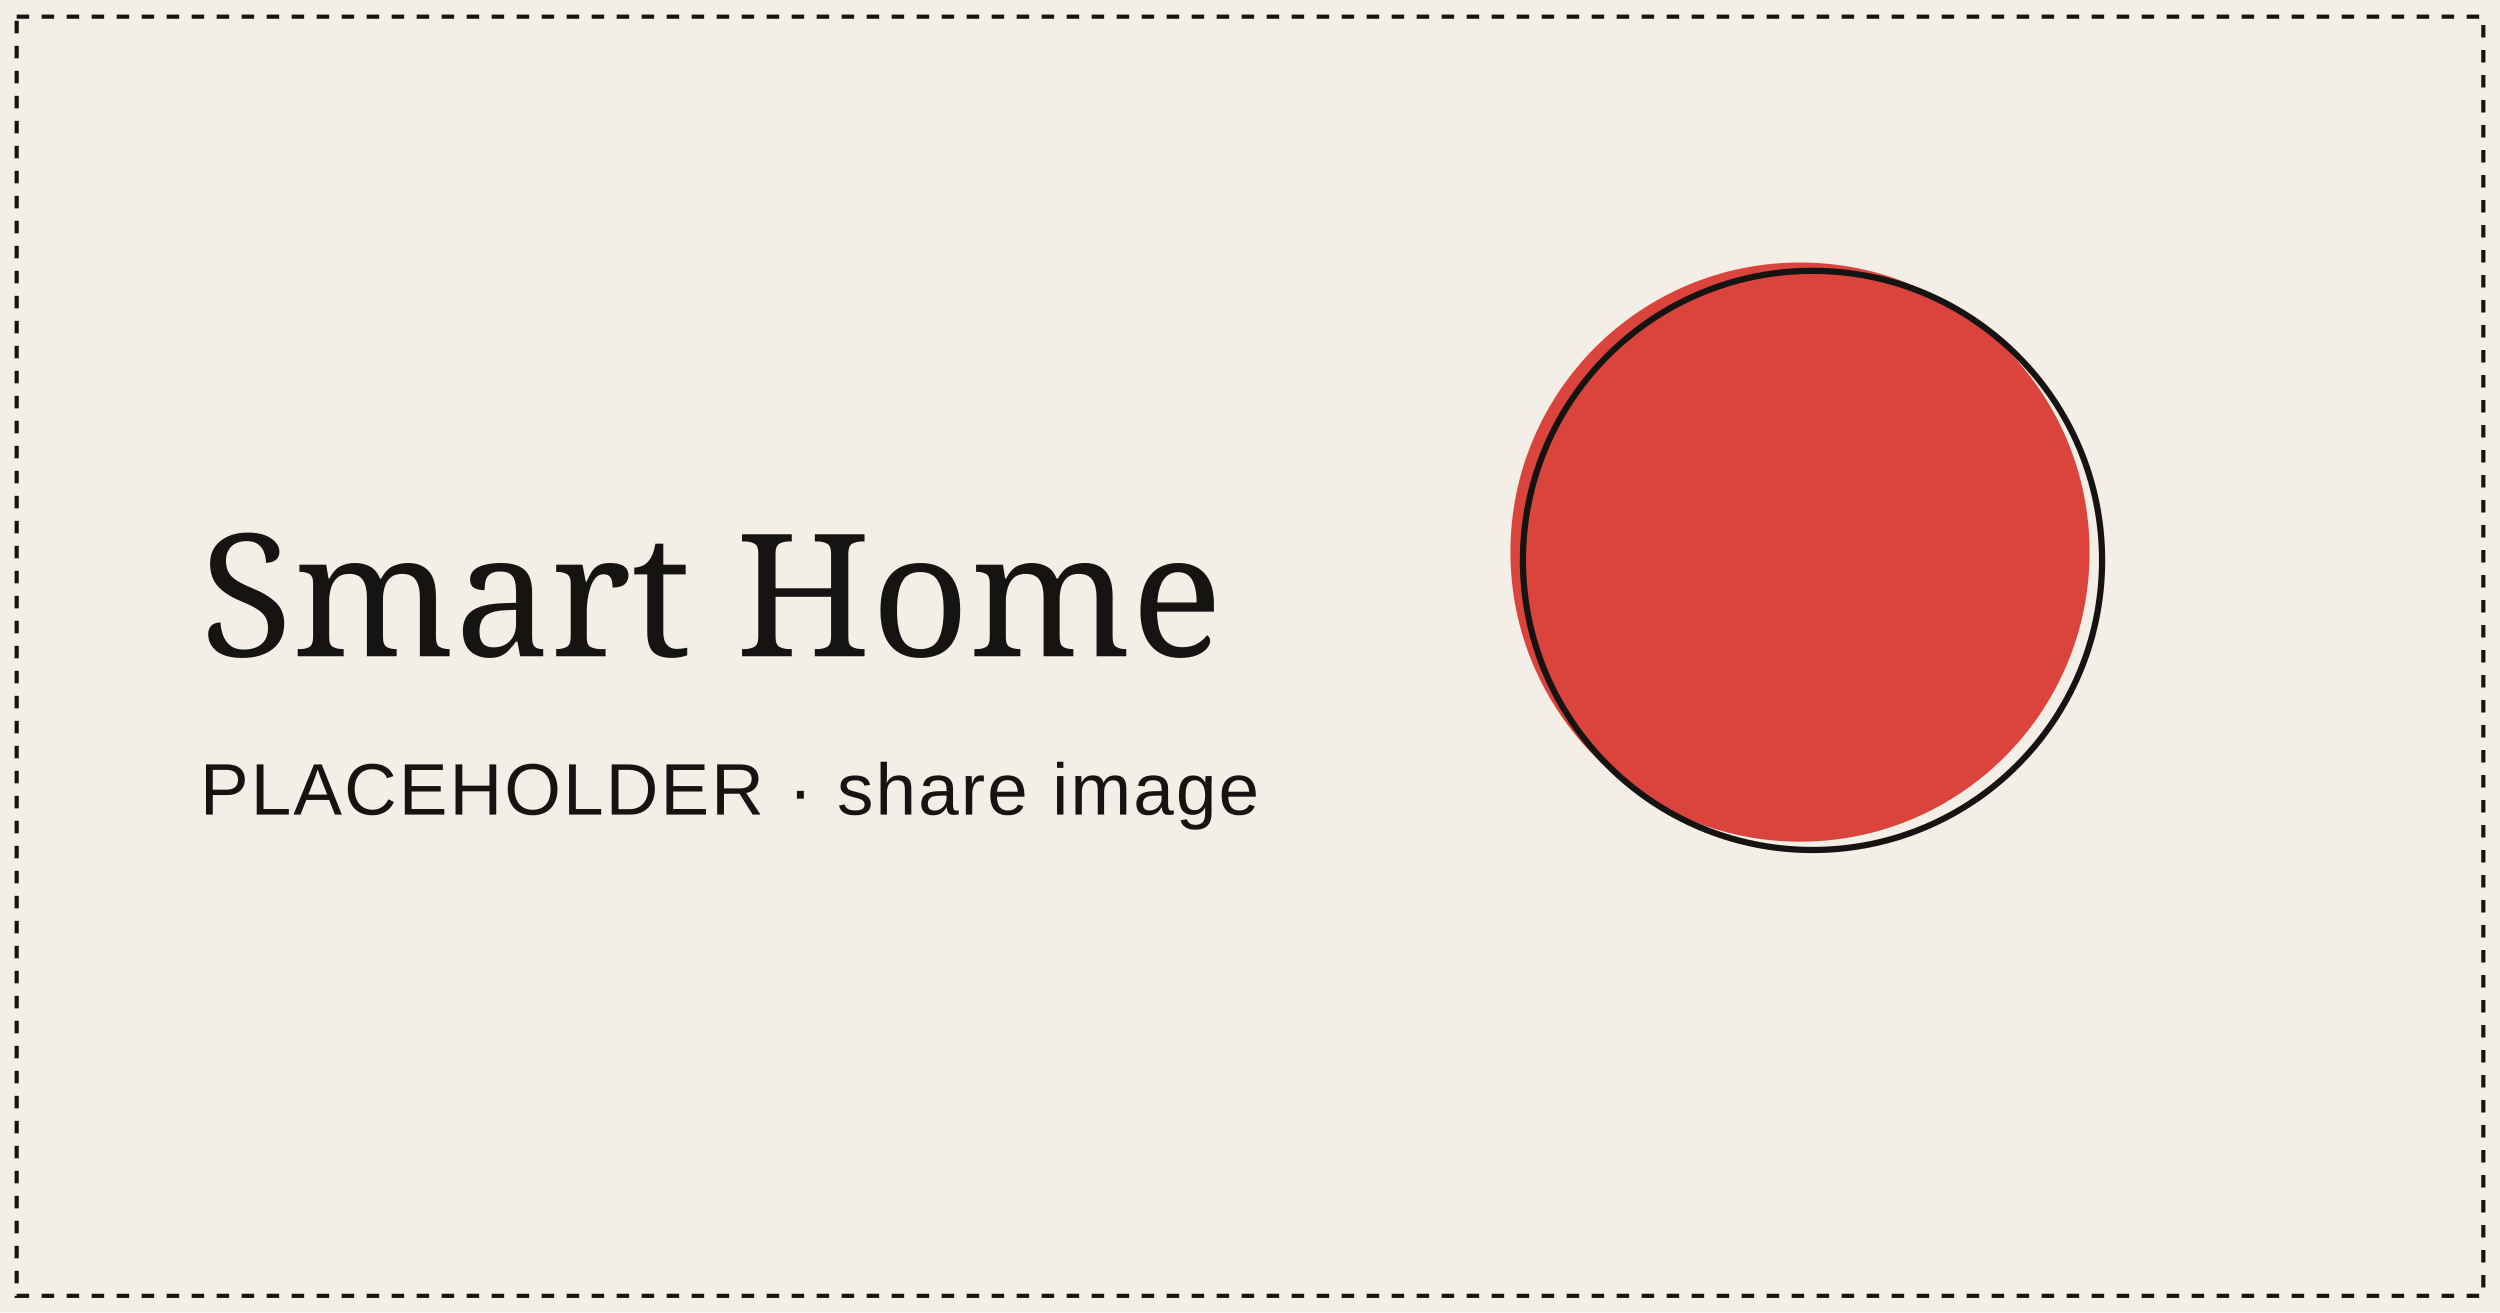
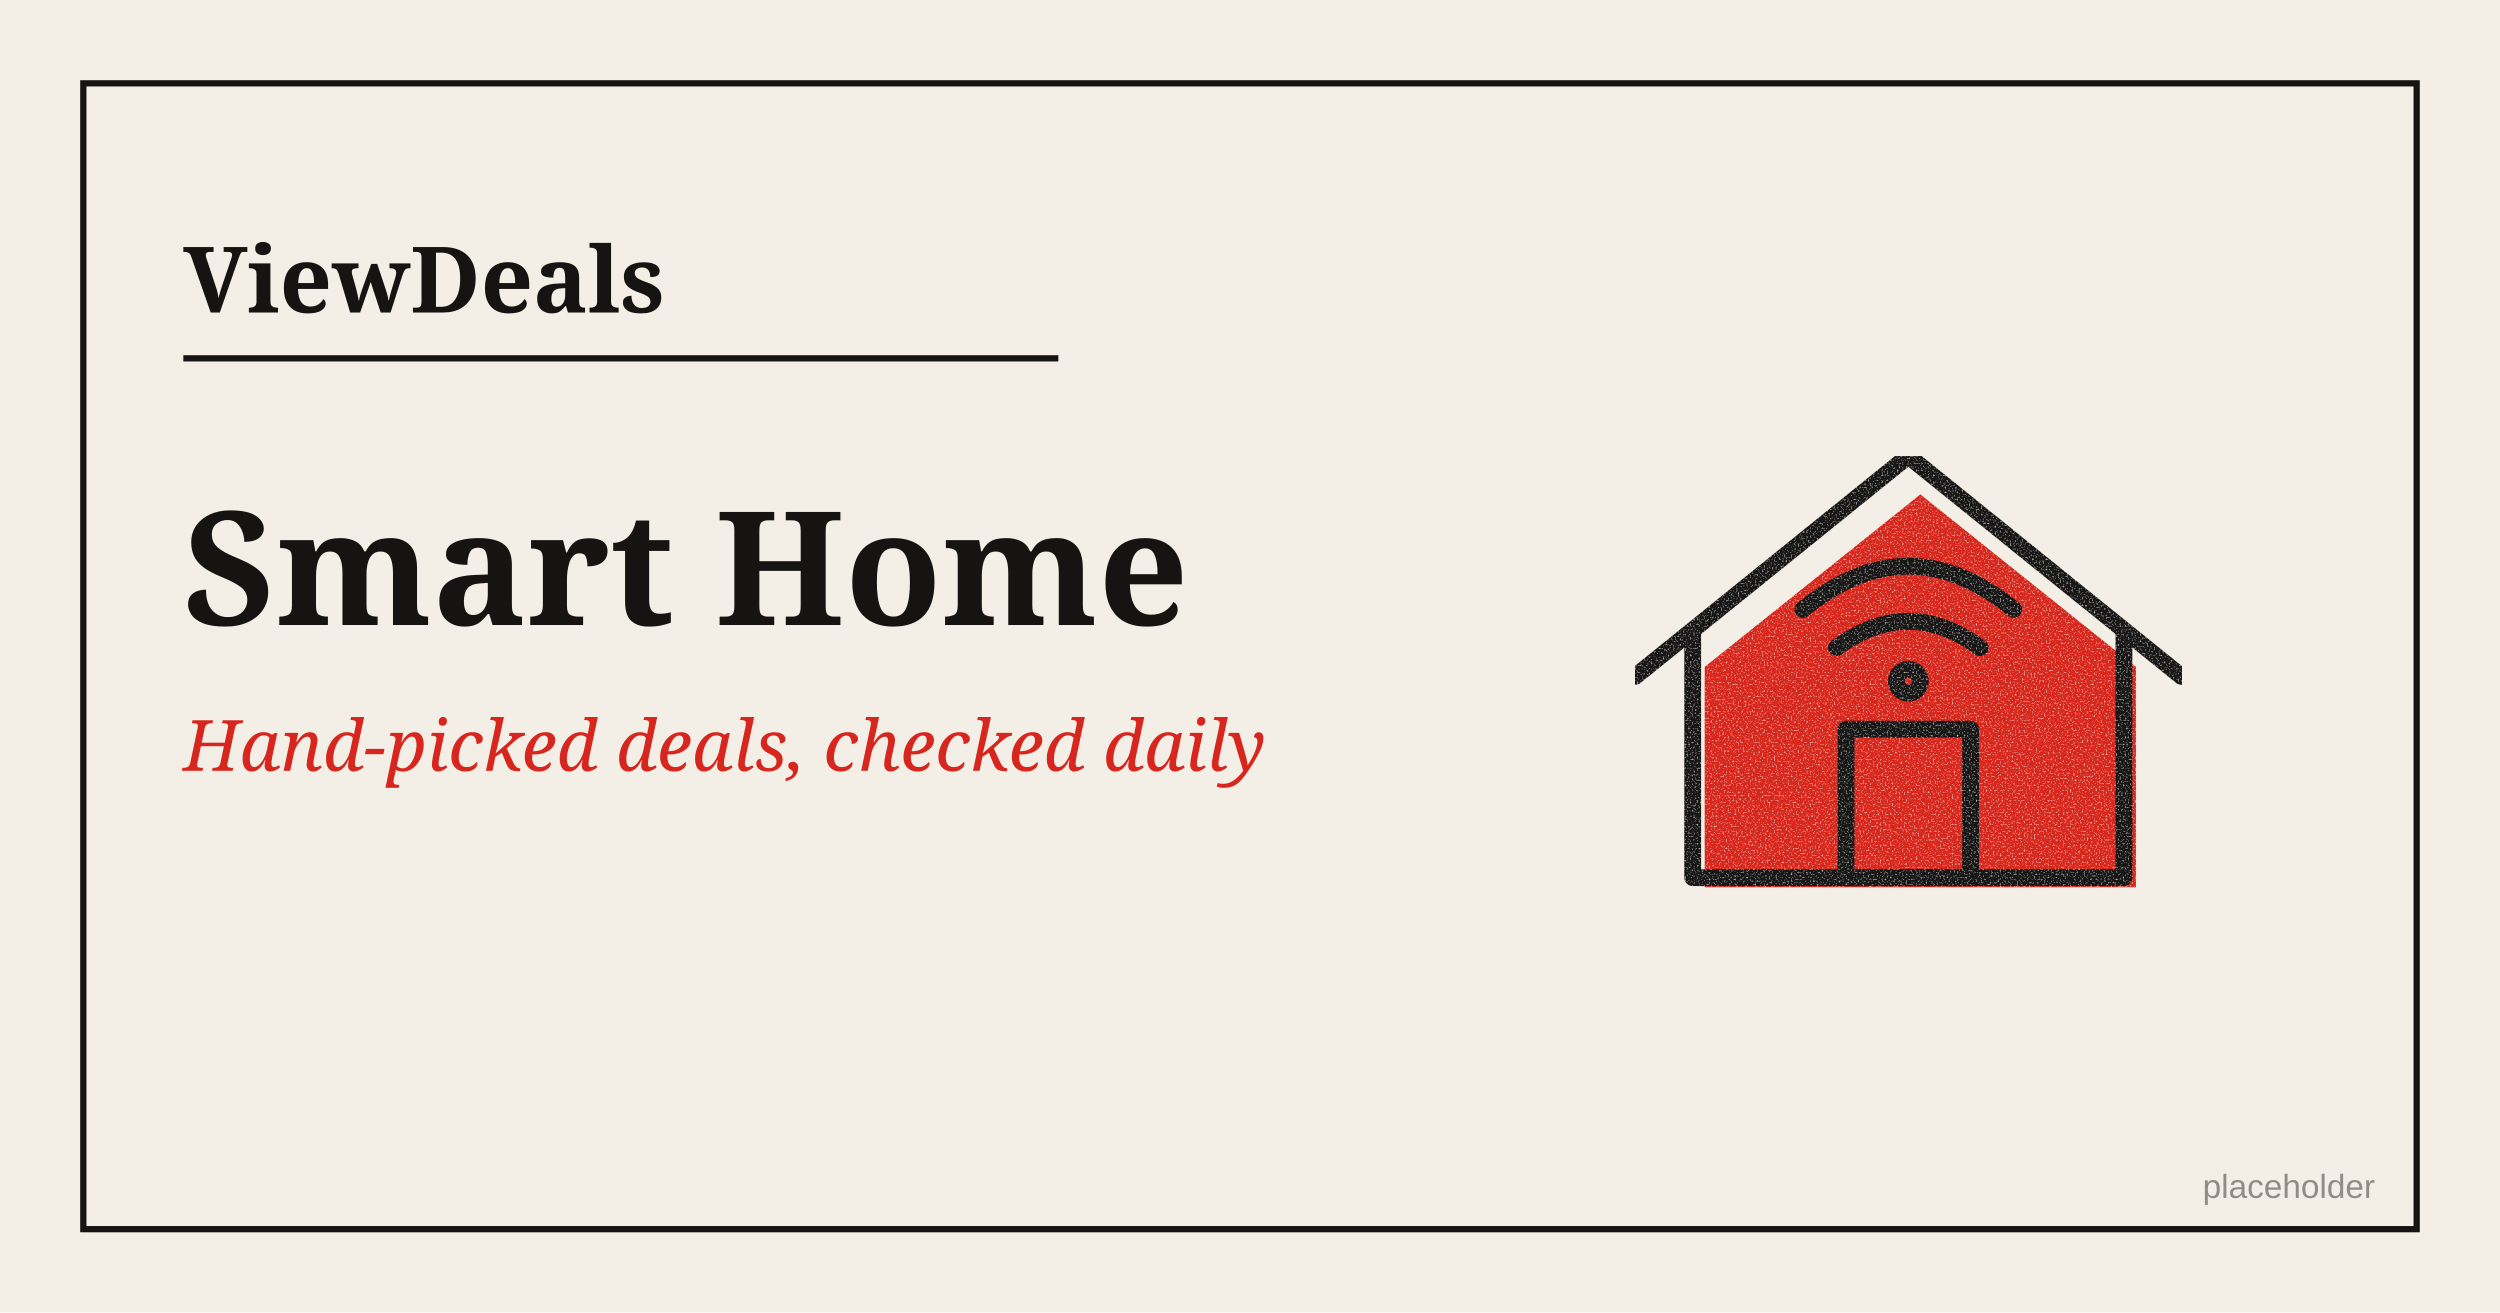
<svg xmlns="http://www.w3.org/2000/svg" width="1200" height="630" viewBox="0 0 1200 630">
+   <defs>
+     <filter id="g" x="0" y="0" width="100%" height="100%">
+       <feTurbulence type="fractalNoise" baseFrequency="1.4" numOctaves="1" seed="3" result="n" />
+       <feColorMatrix in="n" type="matrix" values="0 0 0 0 0 0 0 0 0 0 0 0 0 0 0 0 0 0 -2.4 2.25" result="m" />
+       <feComposite in="SourceGraphic" in2="m" operator="in" />
+     </filter>
+   </defs>
  <rect width="1200" height="630" fill="#F4EFE6" />
-   <rect x="8" y="8" width="1184" height="614" fill="none" stroke="#161412" stroke-width="2" stroke-dasharray="6 6" />
-   <circle cx="864" cy="265" r="139" fill="#D7261E" opacity=".85" />
-   <circle cx="870" cy="269" r="139" fill="none" stroke="#161412" stroke-width="3" />
-   <text x="96" y="315" font-family="Georgia,serif" font-size="82" fill="#161412">Smart Home</text>
-   <text x="96" y="391" font-family="Arial,sans-serif" font-size="35" fill="#161412" letter-spacing="1">PLACEHOLDER · share image</text>
+   <rect x="40" y="40" width="1120" height="550" fill="none" stroke="#161412" stroke-width="3" />
+   <text x="88" y="150" font-family="Georgia,serif" font-size="44" font-weight="700" fill="#161412">ViewDeals</text>
+   <path d="M88 172 h420" stroke="#161412" stroke-width="3" />
+   <text x="88" y="300" font-family="Georgia,serif" font-size="76" font-weight="700" fill="#161412">Smart Home</text>
+   <text x="88" y="370" font-family="Georgia,serif" font-size="34" font-style="italic" fill="#D7261E">Hand-picked deals, checked daily</text>
+   <g transform="translate(640 120) scale(1.15)">
+     <g filter="url(#g)">
+       <g fill="#D7261E" transform="translate(5 4)">
+         <path d="M150 170 L240 98 L330 170 V262 H150z" />
+       </g>
+       <g fill="none" stroke="#161412" stroke-width="7" stroke-linecap="round" stroke-linejoin="round">
+         <path d="M126 178 L240 86 L354 178" />
+         <path d="M150 160 V262 H330 V160" />
+         <rect x="214" y="200" width="52" height="62" />
+         <path d="M196 150 q44 -36 88 0 M210 166 q30 -22 60 0" />
+         <circle cx="240" cy="180" r="5" />
+       </g>
+     </g>
+   </g>
+   <text x="1140" y="575" text-anchor="end" font-family="Arial,sans-serif" font-size="16" fill="#161412" opacity=".45">placeholder</text>
</svg>
